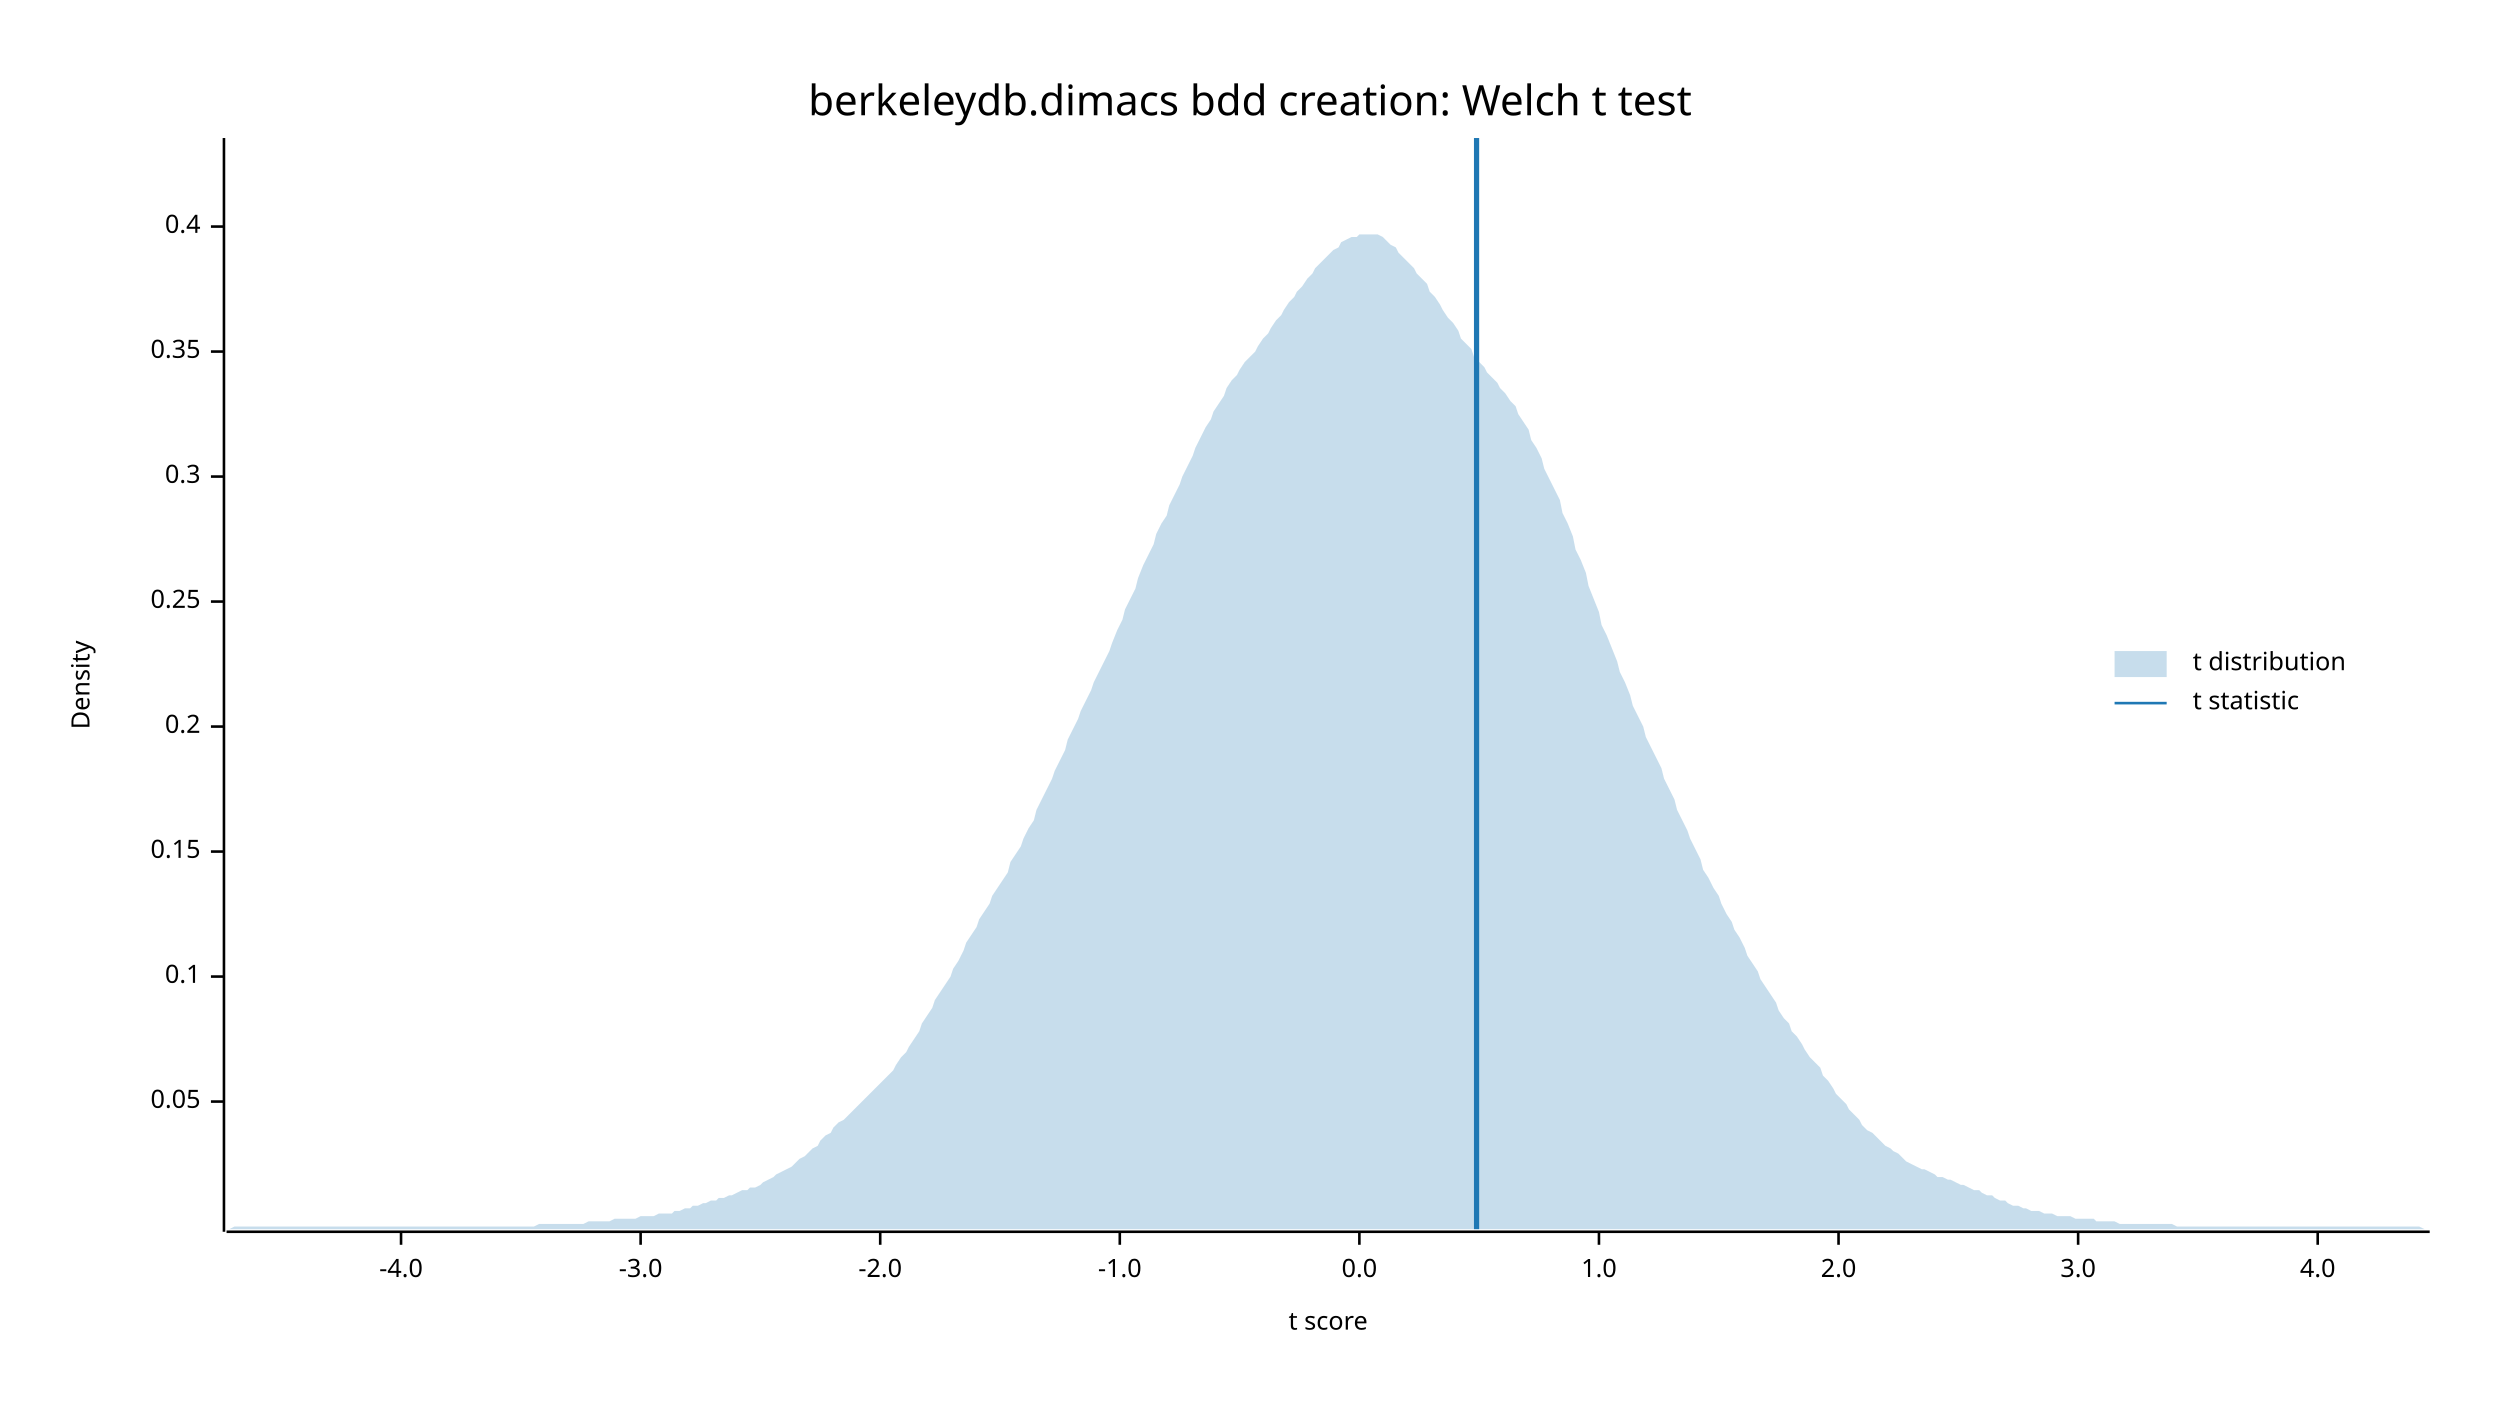
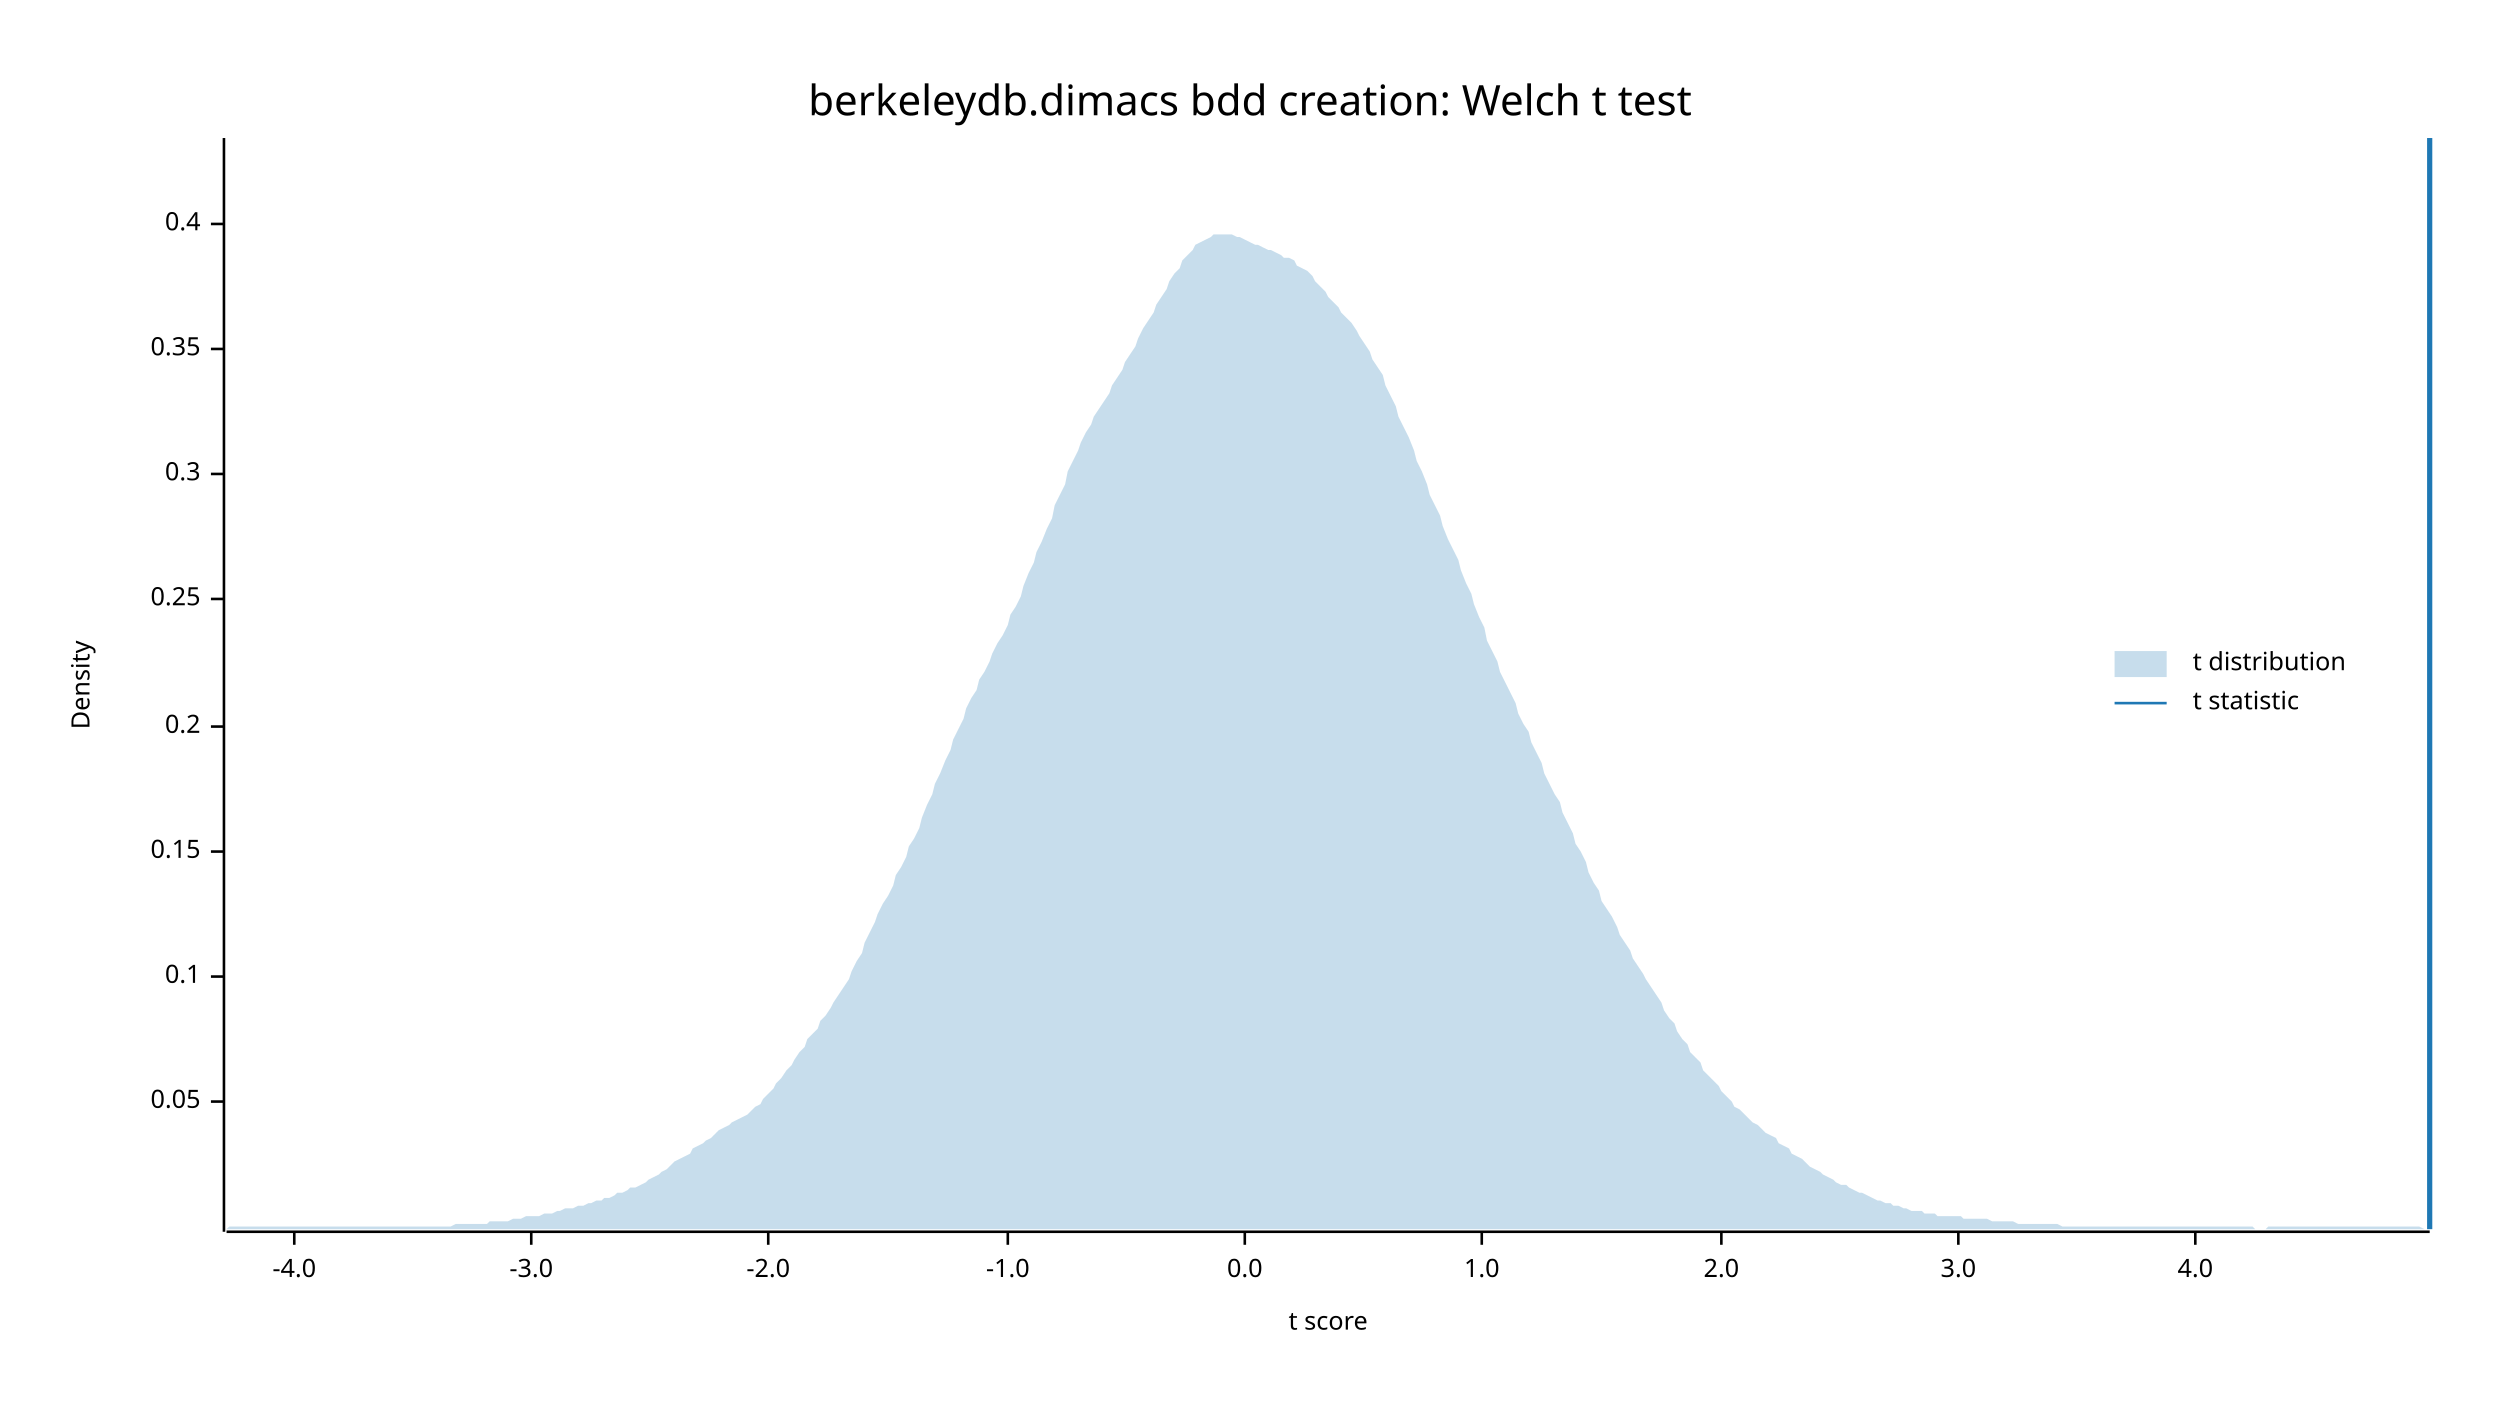
<svg xmlns="http://www.w3.org/2000/svg" width="960" height="540" viewBox="0 0 960 540">
  <text x="480" y="32" dy="0.76em" text-anchor="middle" font-family="sans-serif" font-size="16.129" opacity="1" fill="#000000">
berkeleydb.dimacs bdd creation: Welch t test
</text>
  <text x="27" y="263" dy="0.76em" text-anchor="middle" font-family="sans-serif" font-size="9.677" opacity="1" fill="#000000" transform="rotate(270, 27, 263)">
Density
</text>
  <text x="510" y="513" dy="-0.5ex" text-anchor="middle" font-family="sans-serif" font-size="9.677" opacity="1" fill="#000000">
t score
</text>
  <polyline fill="none" opacity="1" stroke="#000000" stroke-width="1" points="86,53 86,473 " />
  <text x="77" y="423" dy="0.5ex" text-anchor="end" font-family="sans-serif" font-size="9.677" opacity="1" fill="#000000">
0.05
</text>
  <polyline fill="none" opacity="1" stroke="#000000" stroke-width="1" points="81,423 86,423 " />
  <text x="77" y="375" dy="0.5ex" text-anchor="end" font-family="sans-serif" font-size="9.677" opacity="1" fill="#000000">
0.1
</text>
  <polyline fill="none" opacity="1" stroke="#000000" stroke-width="1" points="81,375 86,375 " />
  <text x="77" y="327" dy="0.5ex" text-anchor="end" font-family="sans-serif" font-size="9.677" opacity="1" fill="#000000">
0.15
</text>
  <polyline fill="none" opacity="1" stroke="#000000" stroke-width="1" points="81,327 86,327 " />
  <text x="77" y="279" dy="0.5ex" text-anchor="end" font-family="sans-serif" font-size="9.677" opacity="1" fill="#000000">
0.2
</text>
  <polyline fill="none" opacity="1" stroke="#000000" stroke-width="1" points="81,279 86,279 " />
-   <text x="77" y="231" dy="0.5ex" text-anchor="end" font-family="sans-serif" font-size="9.677" opacity="1" fill="#000000">
+   <text x="77" y="230" dy="0.5ex" text-anchor="end" font-family="sans-serif" font-size="9.677" opacity="1" fill="#000000">
0.25
</text>
-   <polyline fill="none" opacity="1" stroke="#000000" stroke-width="1" points="81,231 86,231 " />
-   <text x="77" y="183" dy="0.5ex" text-anchor="end" font-family="sans-serif" font-size="9.677" opacity="1" fill="#000000">
+   <polyline fill="none" opacity="1" stroke="#000000" stroke-width="1" points="81,230 86,230 " />
+   <text x="77" y="182" dy="0.5ex" text-anchor="end" font-family="sans-serif" font-size="9.677" opacity="1" fill="#000000">
0.3
</text>
-   <polyline fill="none" opacity="1" stroke="#000000" stroke-width="1" points="81,183 86,183 " />
-   <text x="77" y="135" dy="0.5ex" text-anchor="end" font-family="sans-serif" font-size="9.677" opacity="1" fill="#000000">
+   <polyline fill="none" opacity="1" stroke="#000000" stroke-width="1" points="81,182 86,182 " />
+   <text x="77" y="134" dy="0.5ex" text-anchor="end" font-family="sans-serif" font-size="9.677" opacity="1" fill="#000000">
0.35
</text>
-   <polyline fill="none" opacity="1" stroke="#000000" stroke-width="1" points="81,135 86,135 " />
-   <text x="77" y="87" dy="0.5ex" text-anchor="end" font-family="sans-serif" font-size="9.677" opacity="1" fill="#000000">
+   <polyline fill="none" opacity="1" stroke="#000000" stroke-width="1" points="81,134 86,134 " />
+   <text x="77" y="86" dy="0.5ex" text-anchor="end" font-family="sans-serif" font-size="9.677" opacity="1" fill="#000000">
0.4
</text>
-   <polyline fill="none" opacity="1" stroke="#000000" stroke-width="1" points="81,87 86,87 " />
+   <polyline fill="none" opacity="1" stroke="#000000" stroke-width="1" points="81,86 86,86 " />
  <polyline fill="none" opacity="1" stroke="#000000" stroke-width="1" points="87,473 933,473 " />
-   <text x="154" y="483" dy="0.76em" text-anchor="middle" font-family="sans-serif" font-size="9.677" opacity="1" fill="#000000">
+   <text x="113" y="483" dy="0.76em" text-anchor="middle" font-family="sans-serif" font-size="9.677" opacity="1" fill="#000000">
-4.0
</text>
-   <polyline fill="none" opacity="1" stroke="#000000" stroke-width="1" points="154,473 154,478 " />
-   <text x="246" y="483" dy="0.76em" text-anchor="middle" font-family="sans-serif" font-size="9.677" opacity="1" fill="#000000">
+   <polyline fill="none" opacity="1" stroke="#000000" stroke-width="1" points="113,473 113,478 " />
+   <text x="204" y="483" dy="0.76em" text-anchor="middle" font-family="sans-serif" font-size="9.677" opacity="1" fill="#000000">
-3.0
</text>
-   <polyline fill="none" opacity="1" stroke="#000000" stroke-width="1" points="246,473 246,478 " />
-   <text x="338" y="483" dy="0.76em" text-anchor="middle" font-family="sans-serif" font-size="9.677" opacity="1" fill="#000000">
+   <polyline fill="none" opacity="1" stroke="#000000" stroke-width="1" points="204,473 204,478 " />
+   <text x="295" y="483" dy="0.76em" text-anchor="middle" font-family="sans-serif" font-size="9.677" opacity="1" fill="#000000">
-2.0
</text>
-   <polyline fill="none" opacity="1" stroke="#000000" stroke-width="1" points="338,473 338,478 " />
-   <text x="430" y="483" dy="0.76em" text-anchor="middle" font-family="sans-serif" font-size="9.677" opacity="1" fill="#000000">
+   <polyline fill="none" opacity="1" stroke="#000000" stroke-width="1" points="295,473 295,478 " />
+   <text x="387" y="483" dy="0.76em" text-anchor="middle" font-family="sans-serif" font-size="9.677" opacity="1" fill="#000000">
-1.0
</text>
-   <polyline fill="none" opacity="1" stroke="#000000" stroke-width="1" points="430,473 430,478 " />
-   <text x="522" y="483" dy="0.76em" text-anchor="middle" font-family="sans-serif" font-size="9.677" opacity="1" fill="#000000">
+   <polyline fill="none" opacity="1" stroke="#000000" stroke-width="1" points="387,473 387,478 " />
+   <text x="478" y="483" dy="0.76em" text-anchor="middle" font-family="sans-serif" font-size="9.677" opacity="1" fill="#000000">
0.0
</text>
-   <polyline fill="none" opacity="1" stroke="#000000" stroke-width="1" points="522,473 522,478 " />
-   <text x="614" y="483" dy="0.76em" text-anchor="middle" font-family="sans-serif" font-size="9.677" opacity="1" fill="#000000">
+   <polyline fill="none" opacity="1" stroke="#000000" stroke-width="1" points="478,473 478,478 " />
+   <text x="569" y="483" dy="0.76em" text-anchor="middle" font-family="sans-serif" font-size="9.677" opacity="1" fill="#000000">
1.0
</text>
-   <polyline fill="none" opacity="1" stroke="#000000" stroke-width="1" points="614,473 614,478 " />
-   <text x="706" y="483" dy="0.76em" text-anchor="middle" font-family="sans-serif" font-size="9.677" opacity="1" fill="#000000">
+   <polyline fill="none" opacity="1" stroke="#000000" stroke-width="1" points="569,473 569,478 " />
+   <text x="661" y="483" dy="0.76em" text-anchor="middle" font-family="sans-serif" font-size="9.677" opacity="1" fill="#000000">
2.0
</text>
-   <polyline fill="none" opacity="1" stroke="#000000" stroke-width="1" points="706,473 706,478 " />
-   <text x="798" y="483" dy="0.76em" text-anchor="middle" font-family="sans-serif" font-size="9.677" opacity="1" fill="#000000">
+   <polyline fill="none" opacity="1" stroke="#000000" stroke-width="1" points="661,473 661,478 " />
+   <text x="752" y="483" dy="0.76em" text-anchor="middle" font-family="sans-serif" font-size="9.677" opacity="1" fill="#000000">
3.0
</text>
-   <polyline fill="none" opacity="1" stroke="#000000" stroke-width="1" points="798,473 798,478 " />
-   <text x="890" y="483" dy="0.76em" text-anchor="middle" font-family="sans-serif" font-size="9.677" opacity="1" fill="#000000">
+   <polyline fill="none" opacity="1" stroke="#000000" stroke-width="1" points="752,473 752,478 " />
+   <text x="843" y="483" dy="0.76em" text-anchor="middle" font-family="sans-serif" font-size="9.677" opacity="1" fill="#000000">
4.0
</text>
-   <polyline fill="none" opacity="1" stroke="#000000" stroke-width="1" points="890,473 890,478 " />
-   <polygon opacity="0.25" fill="#1F78B4" points="87,472 88,472 90,471 92,471 93,471 95,471 97,471 98,471 100,471 102,471 103,471 105,471 107,471 109,471 110,471 112,471 114,471 115,471 117,471 119,471 120,471 122,471 124,471 125,471 127,471 129,471 131,471 132,471 134,471 136,471 137,471 139,471 141,471 142,471 144,471 146,471 148,471 149,471 151,471 153,471 154,471 156,471 158,471 159,471 161,471 163,471 164,471 166,471 168,471 170,471 171,471 173,471 175,471 176,471 178,471 180,471 181,471 183,471 185,471 187,471 188,471 190,471 192,471 193,471 195,471 197,471 198,471 200,471 202,471 203,471 205,471 207,470 209,470 210,470 212,470 214,470 215,470 217,470 219,470 220,470 222,470 224,470 226,469 227,469 229,469 231,469 232,469 234,469 236,468 237,468 239,468 241,468 242,468 244,468 246,467 248,467 249,467 251,467 253,466 254,466 256,466 258,466 259,465 261,465 263,464 265,464 266,463 268,463 270,462 271,462 273,461 275,461 276,460 278,460 280,459 281,459 283,458 285,457 287,457 288,456 290,456 292,455 293,454 295,453 297,452 298,451 300,450 302,449 304,448 305,447 307,445 309,444 310,443 312,441 314,440 315,438 317,436 319,435 320,433 322,431 324,430 326,428 327,427 329,425 331,423 332,422 334,420 336,418 337,417 339,415 341,413 343,411 344,409 346,406 348,404 349,402 351,399 353,396 354,393 356,390 358,387 359,384 361,381 363,378 365,375 366,372 368,369 370,365 371,362 373,359 375,356 376,353 378,350 380,347 381,344 383,341 385,338 387,335 388,331 390,328 392,325 393,322 395,318 397,315 398,311 400,307 402,303 404,299 405,296 407,292 409,288 410,284 412,280 414,276 415,273 417,269 419,265 420,262 422,258 424,254 426,250 427,247 429,242 431,238 432,234 434,230 436,226 437,222 439,217 441,213 443,209 444,205 446,201 448,198 449,194 451,190 453,186 454,183 456,179 458,175 459,172 461,168 463,164 465,161 466,158 468,155 470,152 471,149 473,146 475,144 476,142 478,139 480,137 482,135 483,133 485,130 487,128 488,126 490,123 492,121 493,119 495,116 497,114 498,112 500,110 502,107 504,105 505,103 507,101 509,99 510,98 512,96 514,95 515,93 517,92 519,91 521,91 522,90 524,90 526,90 527,90 529,90 531,91 532,92 534,94 536,95 537,97 539,99 541,101 543,103 544,105 546,107 548,109 549,112 551,114 553,117 554,119 556,122 558,124 560,127 561,130 563,132 565,134 566,137 568,139 570,141 571,143 573,145 575,147 576,149 578,151 580,154 582,156 583,159 585,162 587,165 588,169 590,172 592,176 593,180 595,184 597,188 599,192 600,197 602,201 604,206 605,211 607,215 609,220 610,225 612,230 614,235 615,240 617,244 619,249 621,254 622,258 624,262 626,267 627,271 629,275 631,279 632,283 634,287 636,291 638,295 639,299 641,303 643,307 644,311 646,315 648,319 649,322 651,326 653,330 654,334 656,337 658,341 660,344 661,347 663,351 665,354 666,357 668,360 670,364 671,367 673,370 675,373 676,376 678,379 680,382 682,385 683,388 685,391 687,393 688,396 690,398 692,401 693,403 695,406 697,408 699,410 700,413 702,415 704,418 705,420 707,422 709,424 710,426 712,428 714,430 715,432 717,434 719,435 721,437 722,438 724,440 726,441 727,442 729,443 731,445 732,446 734,447 736,448 738,449 739,449 741,450 743,451 744,452 746,452 748,453 749,453 751,454 753,455 754,455 756,456 758,457 760,457 761,458 763,459 765,459 766,460 768,461 770,461 771,462 773,463 775,463 777,464 778,464 780,465 782,465 783,465 785,466 787,466 788,466 790,467 792,467 793,467 795,467 797,468 799,468 800,468 802,468 804,468 805,469 807,469 809,469 810,469 812,469 814,470 816,470 817,470 819,470 821,470 822,470 824,470 826,470 827,470 829,470 831,470 832,470 834,470 836,471 838,471 839,471 841,471 843,471 844,471 846,471 848,471 849,471 851,471 853,471 855,471 856,471 858,471 860,471 861,471 863,471 865,471 866,471 868,471 870,471 871,471 873,471 875,471 877,471 878,471 880,471 882,471 883,471 885,471 887,471 888,471 890,471 892,471 894,471 895,471 897,471 899,471 900,471 902,471 904,471 905,471 907,471 909,471 910,471 912,471 914,471 916,471 917,471 919,471 921,471 922,471 924,471 926,471 927,471 929,471 931,472 933,472 933,472 87,472 " />
-   <polyline fill="none" opacity="1" stroke="#1F78B4" stroke-width="2" points="567,472 567,53 " />
+   <polyline fill="none" opacity="1" stroke="#000000" stroke-width="1" points="843,473 843,478 " />
+   <polygon opacity="0.25" fill="#1F78B4" points="87,472 88,471 90,471 92,471 93,471 95,471 97,471 98,471 100,471 102,471 103,471 105,471 107,471 109,471 110,471 112,471 114,471 115,471 117,471 119,471 120,471 122,471 124,471 125,471 127,471 129,471 131,471 132,471 134,471 136,471 137,471 139,471 141,471 142,471 144,471 146,471 148,471 149,471 151,471 153,471 154,471 156,471 158,471 159,471 161,471 163,471 164,471 166,471 168,471 170,471 171,471 173,471 175,470 176,470 178,470 180,470 181,470 183,470 185,470 187,470 188,469 190,469 192,469 193,469 195,469 197,468 198,468 200,468 202,467 203,467 205,467 207,467 209,466 210,466 212,466 214,465 215,465 217,464 219,464 220,464 222,463 224,463 226,462 227,462 229,461 231,461 232,460 234,460 236,459 237,458 239,458 241,457 242,456 244,456 246,455 248,454 249,453 251,452 253,451 254,450 256,449 258,447 259,446 261,445 263,444 265,443 266,441 268,440 270,439 271,438 273,437 275,435 276,434 278,433 280,432 281,431 283,430 285,429 287,428 288,427 290,425 292,424 293,422 295,420 297,418 298,416 300,414 302,411 304,409 305,407 307,404 309,402 310,399 312,397 314,395 315,392 317,390 319,387 320,385 322,382 324,379 326,376 327,373 329,369 331,366 332,362 334,358 336,354 337,351 339,347 341,344 343,340 344,336 346,333 348,329 349,325 351,322 353,318 354,314 356,309 358,305 359,301 361,297 363,292 365,288 366,284 368,280 370,276 371,272 373,268 375,265 376,261 378,258 380,254 381,251 383,247 385,244 387,240 388,236 390,233 392,229 393,225 395,220 397,216 398,212 400,208 402,203 404,199 405,194 407,190 409,186 410,181 412,177 414,173 415,170 417,166 419,163 420,160 422,157 424,154 426,151 427,148 429,145 431,142 432,139 434,136 436,133 437,130 439,126 441,123 443,120 444,117 446,114 448,111 449,108 451,105 453,103 454,100 456,98 458,96 459,94 461,93 463,92 465,91 466,90 468,90 470,90 471,90 473,90 475,91 476,91 478,92 480,93 482,94 483,94 485,95 487,96 488,96 490,97 492,98 493,99 495,99 497,100 498,102 500,103 502,104 504,106 505,108 507,110 509,112 510,114 512,116 514,118 515,120 517,122 519,124 521,127 522,129 524,132 526,135 527,138 529,141 531,144 532,148 534,152 536,156 537,160 539,164 541,168 543,173 544,177 546,181 548,186 549,190 551,194 553,198 554,202 556,207 558,211 560,215 561,219 563,224 565,228 566,232 568,237 570,241 571,246 573,250 575,254 576,258 578,262 580,266 582,270 583,274 585,278 587,281 588,285 590,289 592,293 593,297 595,301 597,305 599,308 600,312 602,316 604,320 605,324 607,327 609,331 610,335 612,339 614,342 615,346 617,349 619,352 621,356 622,359 624,362 626,365 627,368 629,371 631,374 632,376 634,379 636,382 638,385 639,388 641,391 643,393 644,396 646,399 648,401 649,404 651,406 653,408 654,411 656,413 658,415 660,417 661,419 663,421 665,423 666,425 668,426 670,428 671,429 673,431 675,432 676,433 678,435 680,436 682,437 683,439 685,440 687,441 688,443 690,444 692,445 693,446 695,448 697,449 699,450 700,451 702,452 704,453 705,454 707,455 709,455 710,456 712,457 714,458 715,458 717,459 719,460 721,461 722,461 724,462 726,462 727,463 729,463 731,464 732,464 734,465 736,465 738,465 739,466 741,466 743,466 744,467 746,467 748,467 749,467 751,467 753,467 754,468 756,468 758,468 760,468 761,468 763,468 765,469 766,469 768,469 770,469 771,469 773,469 775,470 777,470 778,470 780,470 782,470 783,470 785,470 787,470 788,470 790,470 792,471 793,471 795,471 797,471 799,471 800,471 802,471 804,471 805,471 807,471 809,471 810,471 812,471 814,471 816,471 817,471 819,471 821,471 822,471 824,471 826,471 827,471 829,471 831,471 832,471 834,471 836,471 838,471 839,471 841,471 843,471 844,471 846,471 848,471 849,471 851,471 853,471 855,471 856,471 858,471 860,471 861,471 863,471 865,471 866,472 868,472 870,472 871,471 873,471 875,471 877,471 878,471 880,471 882,471 883,471 885,471 887,471 888,471 890,471 892,471 894,471 895,471 897,471 899,471 900,471 902,471 904,471 905,471 907,471 909,471 910,471 912,471 914,471 916,471 917,471 919,471 921,471 922,471 924,471 926,471 927,471 929,471 931,472 933,472 933,472 87,472 " />
+   <polyline fill="none" opacity="1" stroke="#1F78B4" stroke-width="2" points="933,472 933,53 " />
  <text x="842" y="250" dy="0.76em" text-anchor="start" font-family="sans-serif" font-size="9.677" opacity="1" fill="#000000">
t distribution
</text>
  <text x="842" y="265" dy="0.76em" text-anchor="start" font-family="sans-serif" font-size="9.677" opacity="1" fill="#000000">
t statistic
</text>
  <rect x="812" y="250" width="20" height="10" opacity="0.25" fill="#1F78B4" stroke="none" />
  <polyline fill="none" opacity="1" stroke="#1F78B4" stroke-width="1" points="812,270 832,270 " />
</svg>
